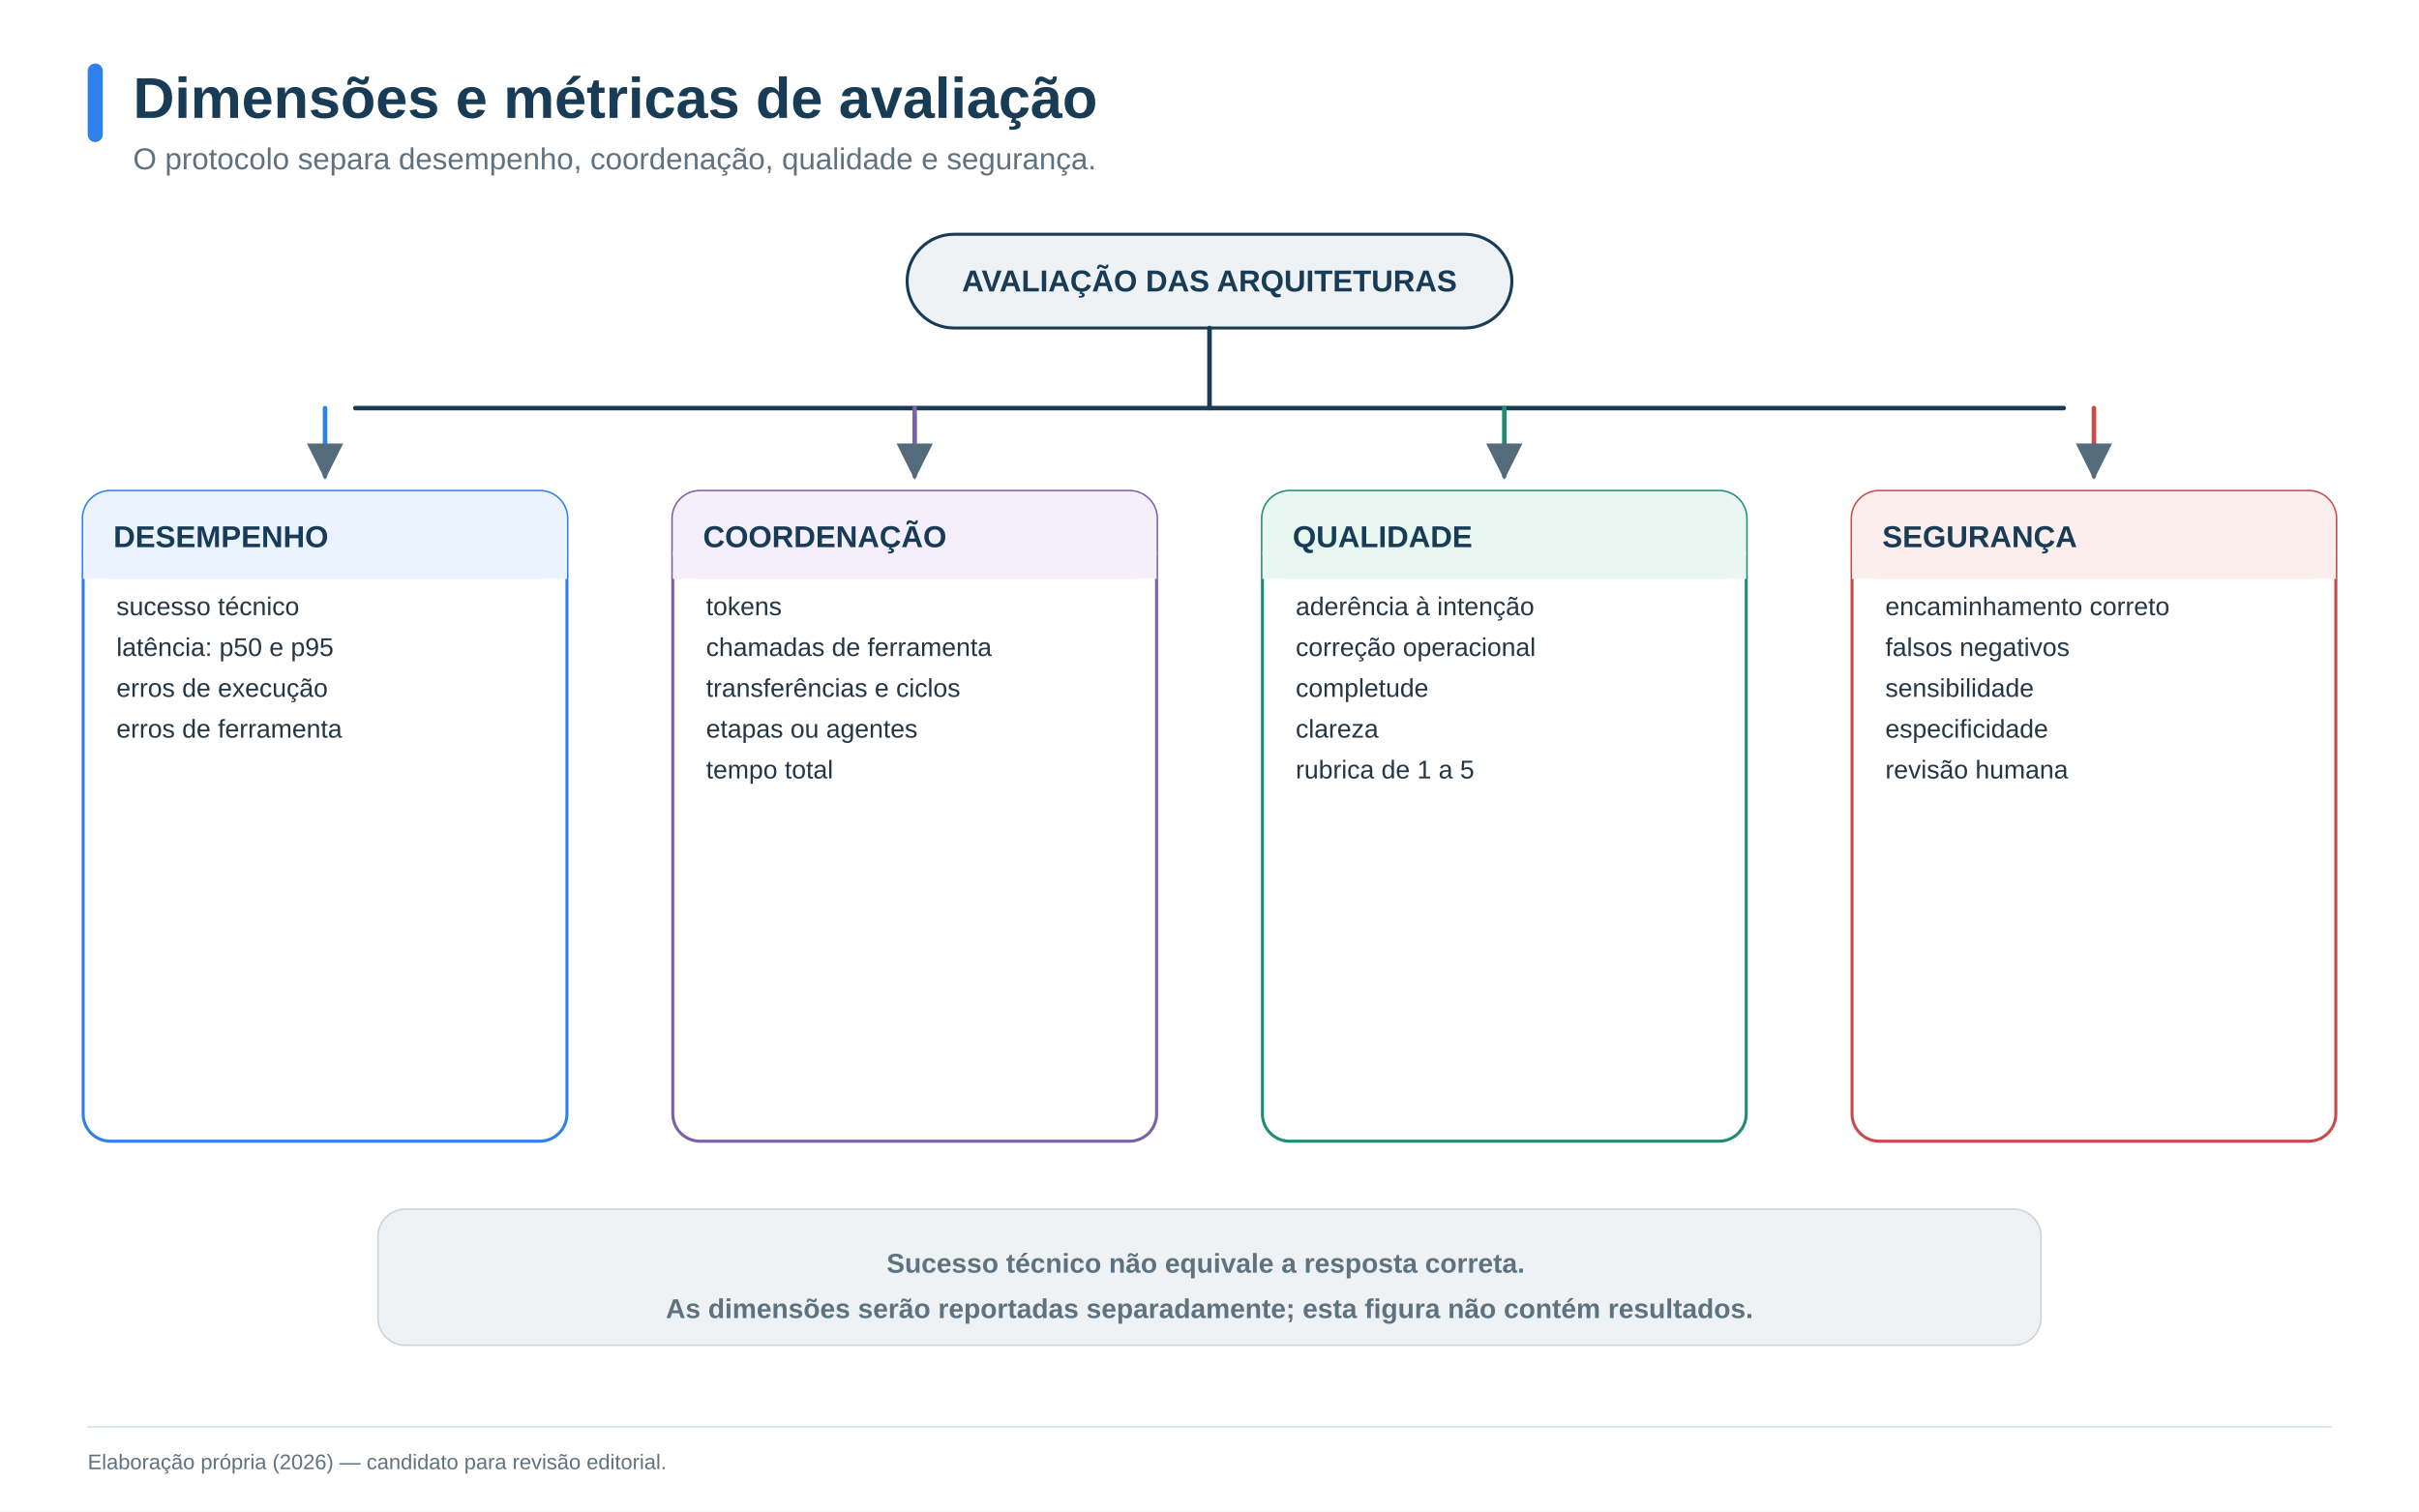
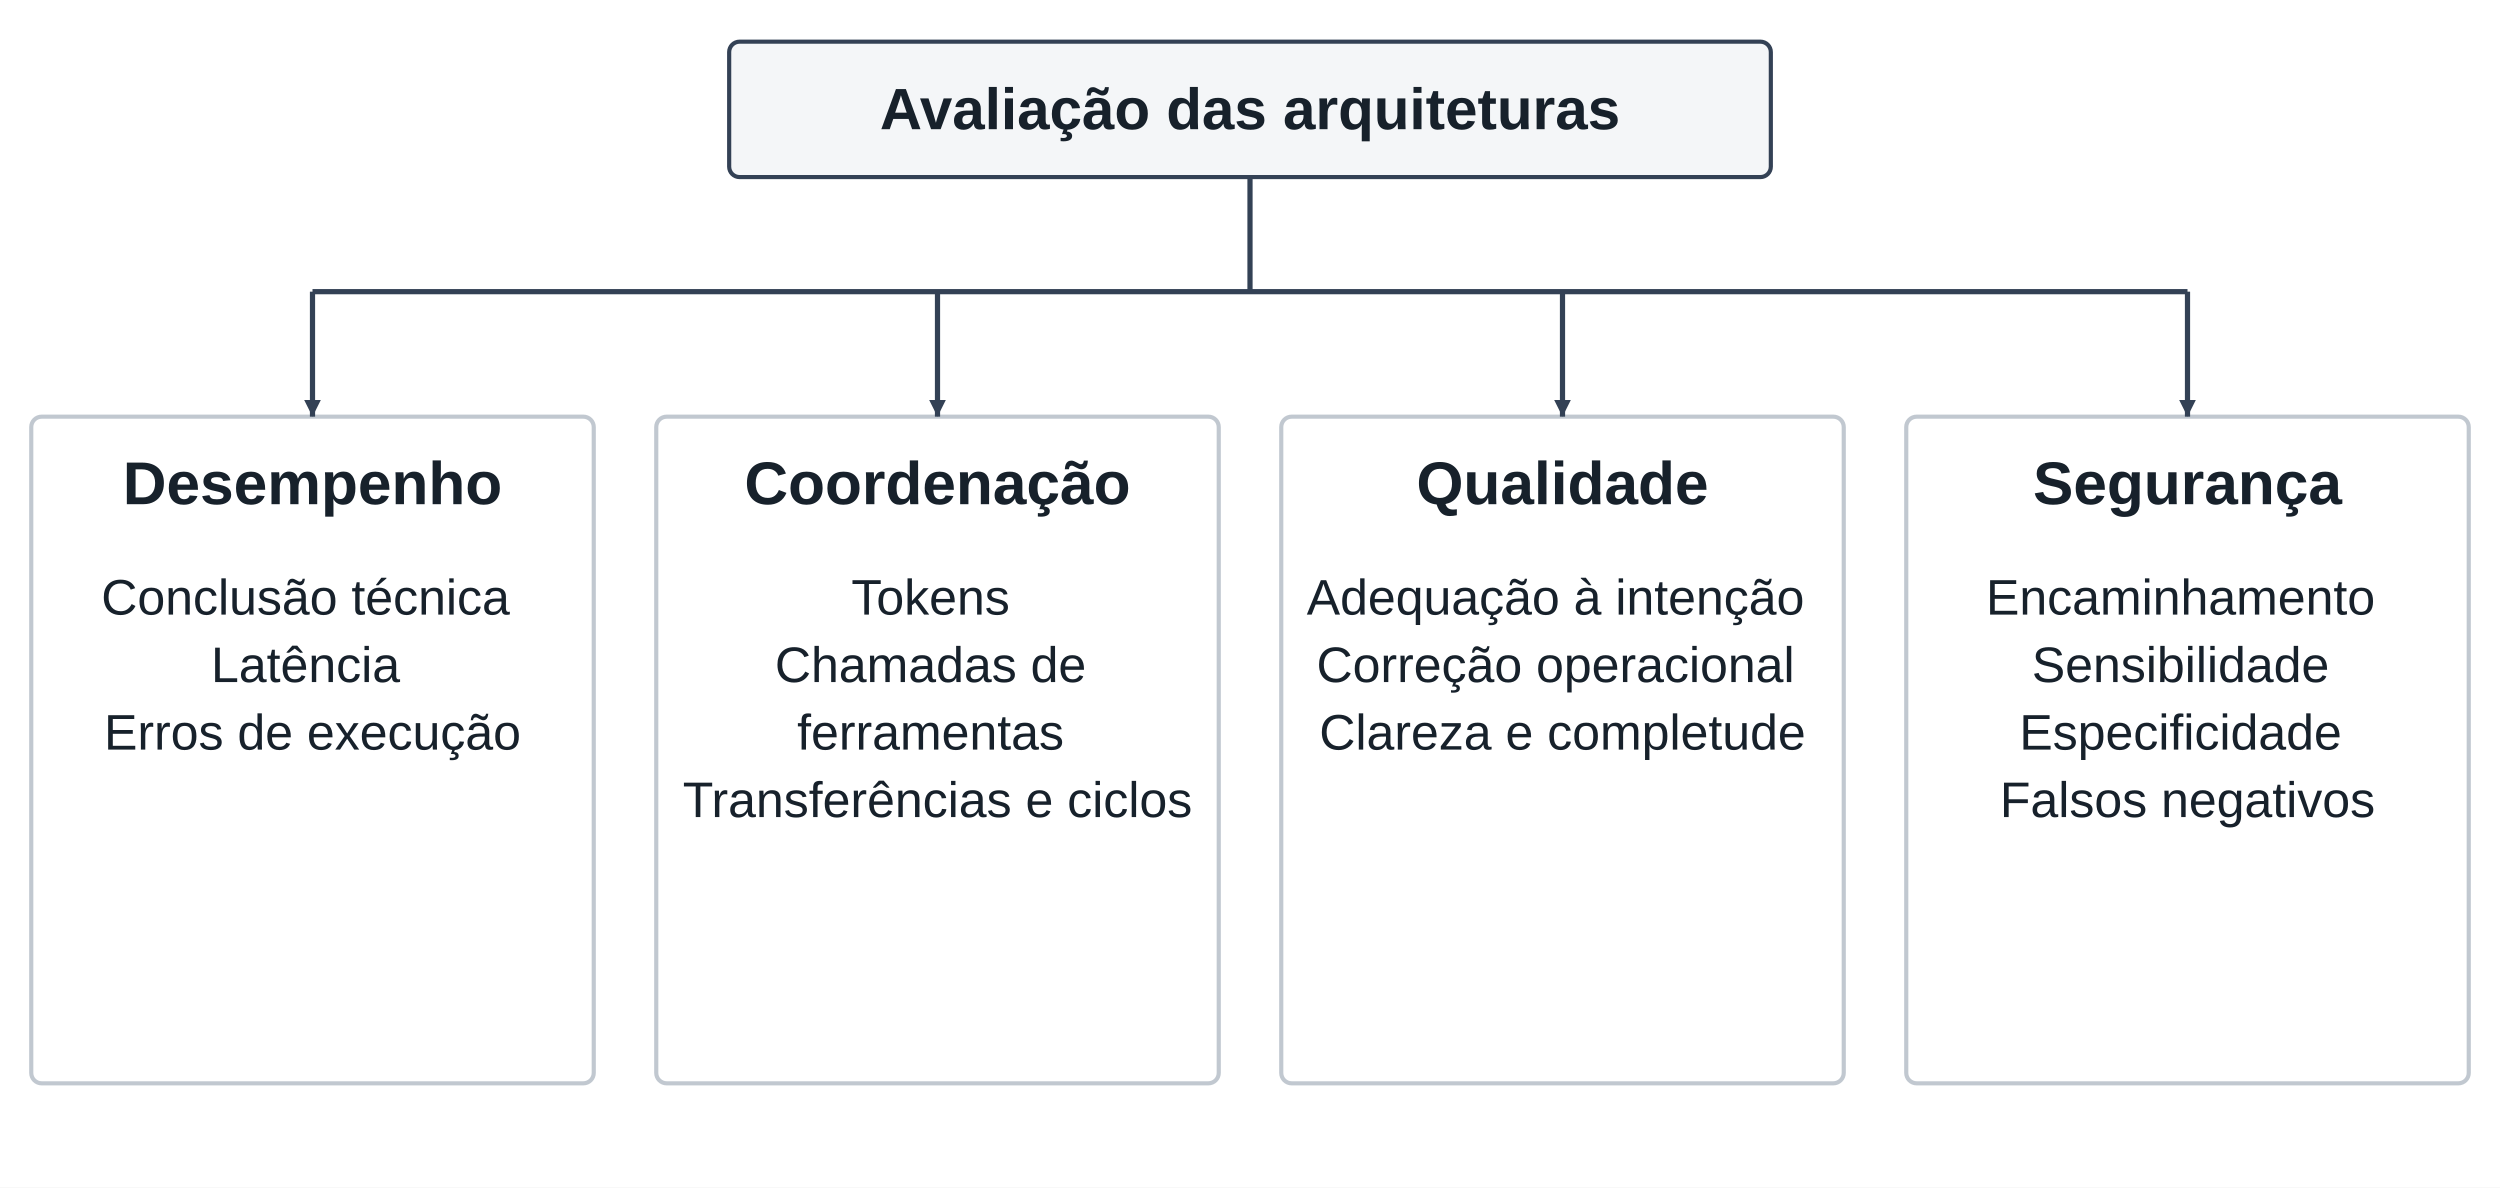
- <svg xmlns="http://www.w3.org/2000/svg" width="1600" height="1000" viewBox="0 0 1600 1000" role="img" aria-labelledby="title desc">
+ <svg xmlns="http://www.w3.org/2000/svg" width="1200" height="570" viewBox="0 0 1200 570" role="img" aria-labelledby="title desc">
  <defs>
-     <marker id="arrow" viewBox="0 0 10 10" refX="9" refY="5" markerWidth="8" markerHeight="8" orient="auto-start-reverse">
-       <path d="M 0 0 L 10 5 L 0 10 z" fill="#536B7A" />
+     <marker id="a" markerWidth="9" markerHeight="9" refX="8" refY="4" orient="auto" markerUnits="userSpaceOnUse">
+       <path d="M0,0 L8,4 L0,8 Z" fill="#334155" />
    </marker>
-     <marker id="arrowBlue" viewBox="0 0 10 10" refX="9" refY="5" markerWidth="8" markerHeight="8" orient="auto-start-reverse">
-       <path d="M 0 0 L 10 5 L 0 10 z" fill="#2F80ED" />
-     </marker>
-     <style>
-                 text { font-family: Arial, Helvetica, sans-serif; }
-                 .title { font-size: 38px; font-weight: 700; fill: #183B56; }
-                 .subtitle { font-size: 20px; fill: #5F7280; }
-                 .label { font-size: 22px; font-weight: 700; }
-                 .body { font-size: 18px; }
-                 .small { font-size: 15px; }
-                 .tiny { font-size: 13px; }
-               </style>
  </defs>
-   <rect width="1600" height="1000" fill="#FFFFFF" />
-   <rect x="58" y="42" width="10" height="52" rx="5" fill="#2F80ED" />
-   <text x="88" y="78" class="title">Dimensões e métricas de avaliação</text>
-   <text x="88" y="112" class="subtitle">O protocolo separa desempenho, coordenação, qualidade e segurança.</text>
-   <rect x="600" y="155" width="400" height="62" rx="31.0" fill="#EEF2F4" stroke="#183B56" stroke-width="2" />
-   <text x="800.0" y="192.8" font-size="20" font-weight="700" fill="#183B56" text-anchor="middle" font-style="normal">
-     <tspan x="800.0" dy="0">AVALIAÇÃO DAS ARQUITETURAS</tspan>
-   </text>
-   <line x1="800" y1="217" x2="800" y2="270" stroke="#183B56" stroke-width="3" stroke-linecap="round" />
-   <line x1="235" y1="270" x2="1365" y2="270" stroke="#183B56" stroke-width="3" stroke-linecap="round" />
-   <line x1="215" y1="270" x2="215" y2="315" stroke="#2F80ED" stroke-width="3" stroke-linecap="round" marker-end="url(#arrow)" />
-   <rect x="55" y="325" width="320" height="430" rx="18" fill="#FFFFFF" stroke="#2F80ED" stroke-width="2" />
-   <rect x="55" y="325" width="320" height="58" rx="18" fill="#EAF3FF" />
-   <rect x="55" y="365" width="320" height="18" fill="#EAF3FF" />
-   <text x="75" y="362" font-size="20" font-weight="700" fill="#183B56" text-anchor="start" font-style="normal">
-     <tspan x="75" dy="0">DESEMPENHO</tspan>
-   </text>
-   <text x="77" y="407" font-size="17" font-weight="400" fill="#243746" text-anchor="start" font-style="normal">
-     <tspan x="77" dy="0">sucesso técnico</tspan>
-     <tspan x="77" dy="27">latência: p50 e p95</tspan>
-     <tspan x="77" dy="27">erros de execução</tspan>
-     <tspan x="77" dy="27">erros de ferramenta</tspan>
-   </text>
-   <line x1="605" y1="270" x2="605" y2="315" stroke="#7B61A8" stroke-width="3" stroke-linecap="round" marker-end="url(#arrow)" />
-   <rect x="445" y="325" width="320" height="430" rx="18" fill="#FFFFFF" stroke="#7B61A8" stroke-width="2" />
-   <rect x="445" y="325" width="320" height="58" rx="18" fill="#F4EFFB" />
-   <rect x="445" y="365" width="320" height="18" fill="#F4EFFB" />
-   <text x="465" y="362" font-size="20" font-weight="700" fill="#183B56" text-anchor="start" font-style="normal">
-     <tspan x="465" dy="0">COORDENAÇÃO</tspan>
-   </text>
-   <text x="467" y="407" font-size="17" font-weight="400" fill="#243746" text-anchor="start" font-style="normal">
-     <tspan x="467" dy="0">tokens</tspan>
-     <tspan x="467" dy="27">chamadas de ferramenta</tspan>
-     <tspan x="467" dy="27">transferências e ciclos</tspan>
-     <tspan x="467" dy="27">etapas ou agentes</tspan>
-     <tspan x="467" dy="27">tempo total</tspan>
-   </text>
-   <line x1="995" y1="270" x2="995" y2="315" stroke="#218C74" stroke-width="3" stroke-linecap="round" marker-end="url(#arrow)" />
-   <rect x="835" y="325" width="320" height="430" rx="18" fill="#FFFFFF" stroke="#218C74" stroke-width="2" />
-   <rect x="835" y="325" width="320" height="58" rx="18" fill="#E9F7F3" />
-   <rect x="835" y="365" width="320" height="18" fill="#E9F7F3" />
-   <text x="855" y="362" font-size="20" font-weight="700" fill="#183B56" text-anchor="start" font-style="normal">
-     <tspan x="855" dy="0">QUALIDADE</tspan>
-   </text>
-   <text x="857" y="407" font-size="17" font-weight="400" fill="#243746" text-anchor="start" font-style="normal">
-     <tspan x="857" dy="0">aderência à intenção</tspan>
-     <tspan x="857" dy="27">correção operacional</tspan>
-     <tspan x="857" dy="27">completude</tspan>
-     <tspan x="857" dy="27">clareza</tspan>
-     <tspan x="857" dy="27">rubrica de 1 a 5</tspan>
-   </text>
-   <line x1="1385" y1="270" x2="1385" y2="315" stroke="#C84B4B" stroke-width="3" stroke-linecap="round" marker-end="url(#arrow)" />
-   <rect x="1225" y="325" width="320" height="430" rx="18" fill="#FFFFFF" stroke="#C84B4B" stroke-width="2" />
-   <rect x="1225" y="325" width="320" height="58" rx="18" fill="#FDEEEE" />
-   <rect x="1225" y="365" width="320" height="18" fill="#FDEEEE" />
-   <text x="1245" y="362" font-size="20" font-weight="700" fill="#183B56" text-anchor="start" font-style="normal">
-     <tspan x="1245" dy="0">SEGURANÇA</tspan>
-   </text>
-   <text x="1247" y="407" font-size="17" font-weight="400" fill="#243746" text-anchor="start" font-style="normal">
-     <tspan x="1247" dy="0">encaminhamento correto</tspan>
-     <tspan x="1247" dy="27">falsos negativos</tspan>
-     <tspan x="1247" dy="27">sensibilidade</tspan>
-     <tspan x="1247" dy="27">especificidade</tspan>
-     <tspan x="1247" dy="27">revisão humana</tspan>
-   </text>
-   <rect x="250" y="800" width="1100" height="90" rx="18" fill="#EEF2F4" stroke="#C8D4DB" stroke-width="1" />
-   <text x="800" y="842" font-size="18" font-weight="700" fill="#5F7280" text-anchor="middle" font-style="normal">
-     <tspan x="800" dy="0">Sucesso técnico não equivale a resposta correta.</tspan>
-     <tspan x="800" dy="30">As dimensões serão reportadas separadamente; esta figura não contém resultados.</tspan>
-   </text>
-   <line x1="58" y1="944" x2="1542" y2="944" stroke="#D6E0E5" stroke-width="1" stroke-linecap="round" />
-   <text x="58" y="972" font-size="14" font-weight="400" fill="#5F7280" text-anchor="start" font-style="normal">
-     <tspan x="58" dy="0">Elaboração própria (2026) — candidato para revisão editorial.</tspan>
-   </text>
+   <rect width="1200" height="570" fill="white" />
+   <rect x="15" y="200" width="270" height="320" rx="5" fill="#ffffff" stroke="#c1c8d0" stroke-width="2" />
+   <rect x="315" y="200" width="270" height="320" rx="5" fill="#ffffff" stroke="#c1c8d0" stroke-width="2" />
+   <rect x="615" y="200" width="270" height="320" rx="5" fill="#ffffff" stroke="#c1c8d0" stroke-width="2" />
+   <rect x="915" y="200" width="270" height="320" rx="5" fill="#ffffff" stroke="#c1c8d0" stroke-width="2" />
+   <g font-family="Arial, Helvetica, sans-serif" fill="#17212b">
+     <polyline points="600,85 600,140" fill="none" stroke="#334155" stroke-width="2.5" />
+     <polyline points="150,140 1050,140" fill="none" stroke="#334155" stroke-width="2.5" />
+     <polyline points="150,140 150,200" fill="none" stroke="#334155" stroke-width="2.5" marker-end="url(#a)" />
+     <polyline points="450,140 450,200" fill="none" stroke="#334155" stroke-width="2.5" marker-end="url(#a)" />
+     <polyline points="750,140 750,200" fill="none" stroke="#334155" stroke-width="2.5" marker-end="url(#a)" />
+     <polyline points="1050,140 1050,200" fill="none" stroke="#334155" stroke-width="2.5" marker-end="url(#a)" />
+     <rect x="350" y="20" width="500" height="65" rx="5" fill="#f4f6f8" stroke="#334155" stroke-width="2" />
+     <text x="600.0" y="62.02" font-size="28" font-weight="700" text-anchor="middle">
+       <tspan x="600.0" dy="0">Avaliação das arquiteturas</tspan>
+     </text>
+     <text x="150.0" y="242" font-size="29" font-weight="700" text-anchor="middle">
+       <tspan x="150.0" dy="0">Desempenho</tspan>
+     </text>
+     <text x="150" y="295" font-size="24" font-weight="400" text-anchor="middle">
+       <tspan x="150" dy="0">Conclusão técnica</tspan>
+       <tspan x="150" dy="32.4">Latência</tspan>
+       <tspan x="150" dy="32.4">Erros de execução</tspan>
+     </text>
+     <text x="450.0" y="242" font-size="29" font-weight="700" text-anchor="middle">
+       <tspan x="450.0" dy="0">Coordenação</tspan>
+     </text>
+     <text x="450" y="295" font-size="24" font-weight="400" text-anchor="middle">
+       <tspan x="450" dy="0">Tokens</tspan>
+       <tspan x="450" dy="32.4">Chamadas de</tspan>
+       <tspan x="450" dy="32.4">ferramentas</tspan>
+       <tspan x="450" dy="32.4">Transferências e ciclos</tspan>
+     </text>
+     <text x="750.0" y="242" font-size="29" font-weight="700" text-anchor="middle">
+       <tspan x="750.0" dy="0">Qualidade</tspan>
+     </text>
+     <text x="750" y="295" font-size="24" font-weight="400" text-anchor="middle">
+       <tspan x="750" dy="0">Adequação à intenção</tspan>
+       <tspan x="750" dy="32.4">Correção operacional</tspan>
+       <tspan x="750" dy="32.4">Clareza e completude</tspan>
+     </text>
+     <text x="1050.0" y="242" font-size="29" font-weight="700" text-anchor="middle">
+       <tspan x="1050.0" dy="0">Segurança</tspan>
+     </text>
+     <text x="1050" y="295" font-size="24" font-weight="400" text-anchor="middle">
+       <tspan x="1050" dy="0">Encaminhamento</tspan>
+       <tspan x="1050" dy="32.4">Sensibilidade</tspan>
+       <tspan x="1050" dy="32.4">Especificidade</tspan>
+       <tspan x="1050" dy="32.4">Falsos negativos</tspan>
+     </text>
+   </g>
</svg>
